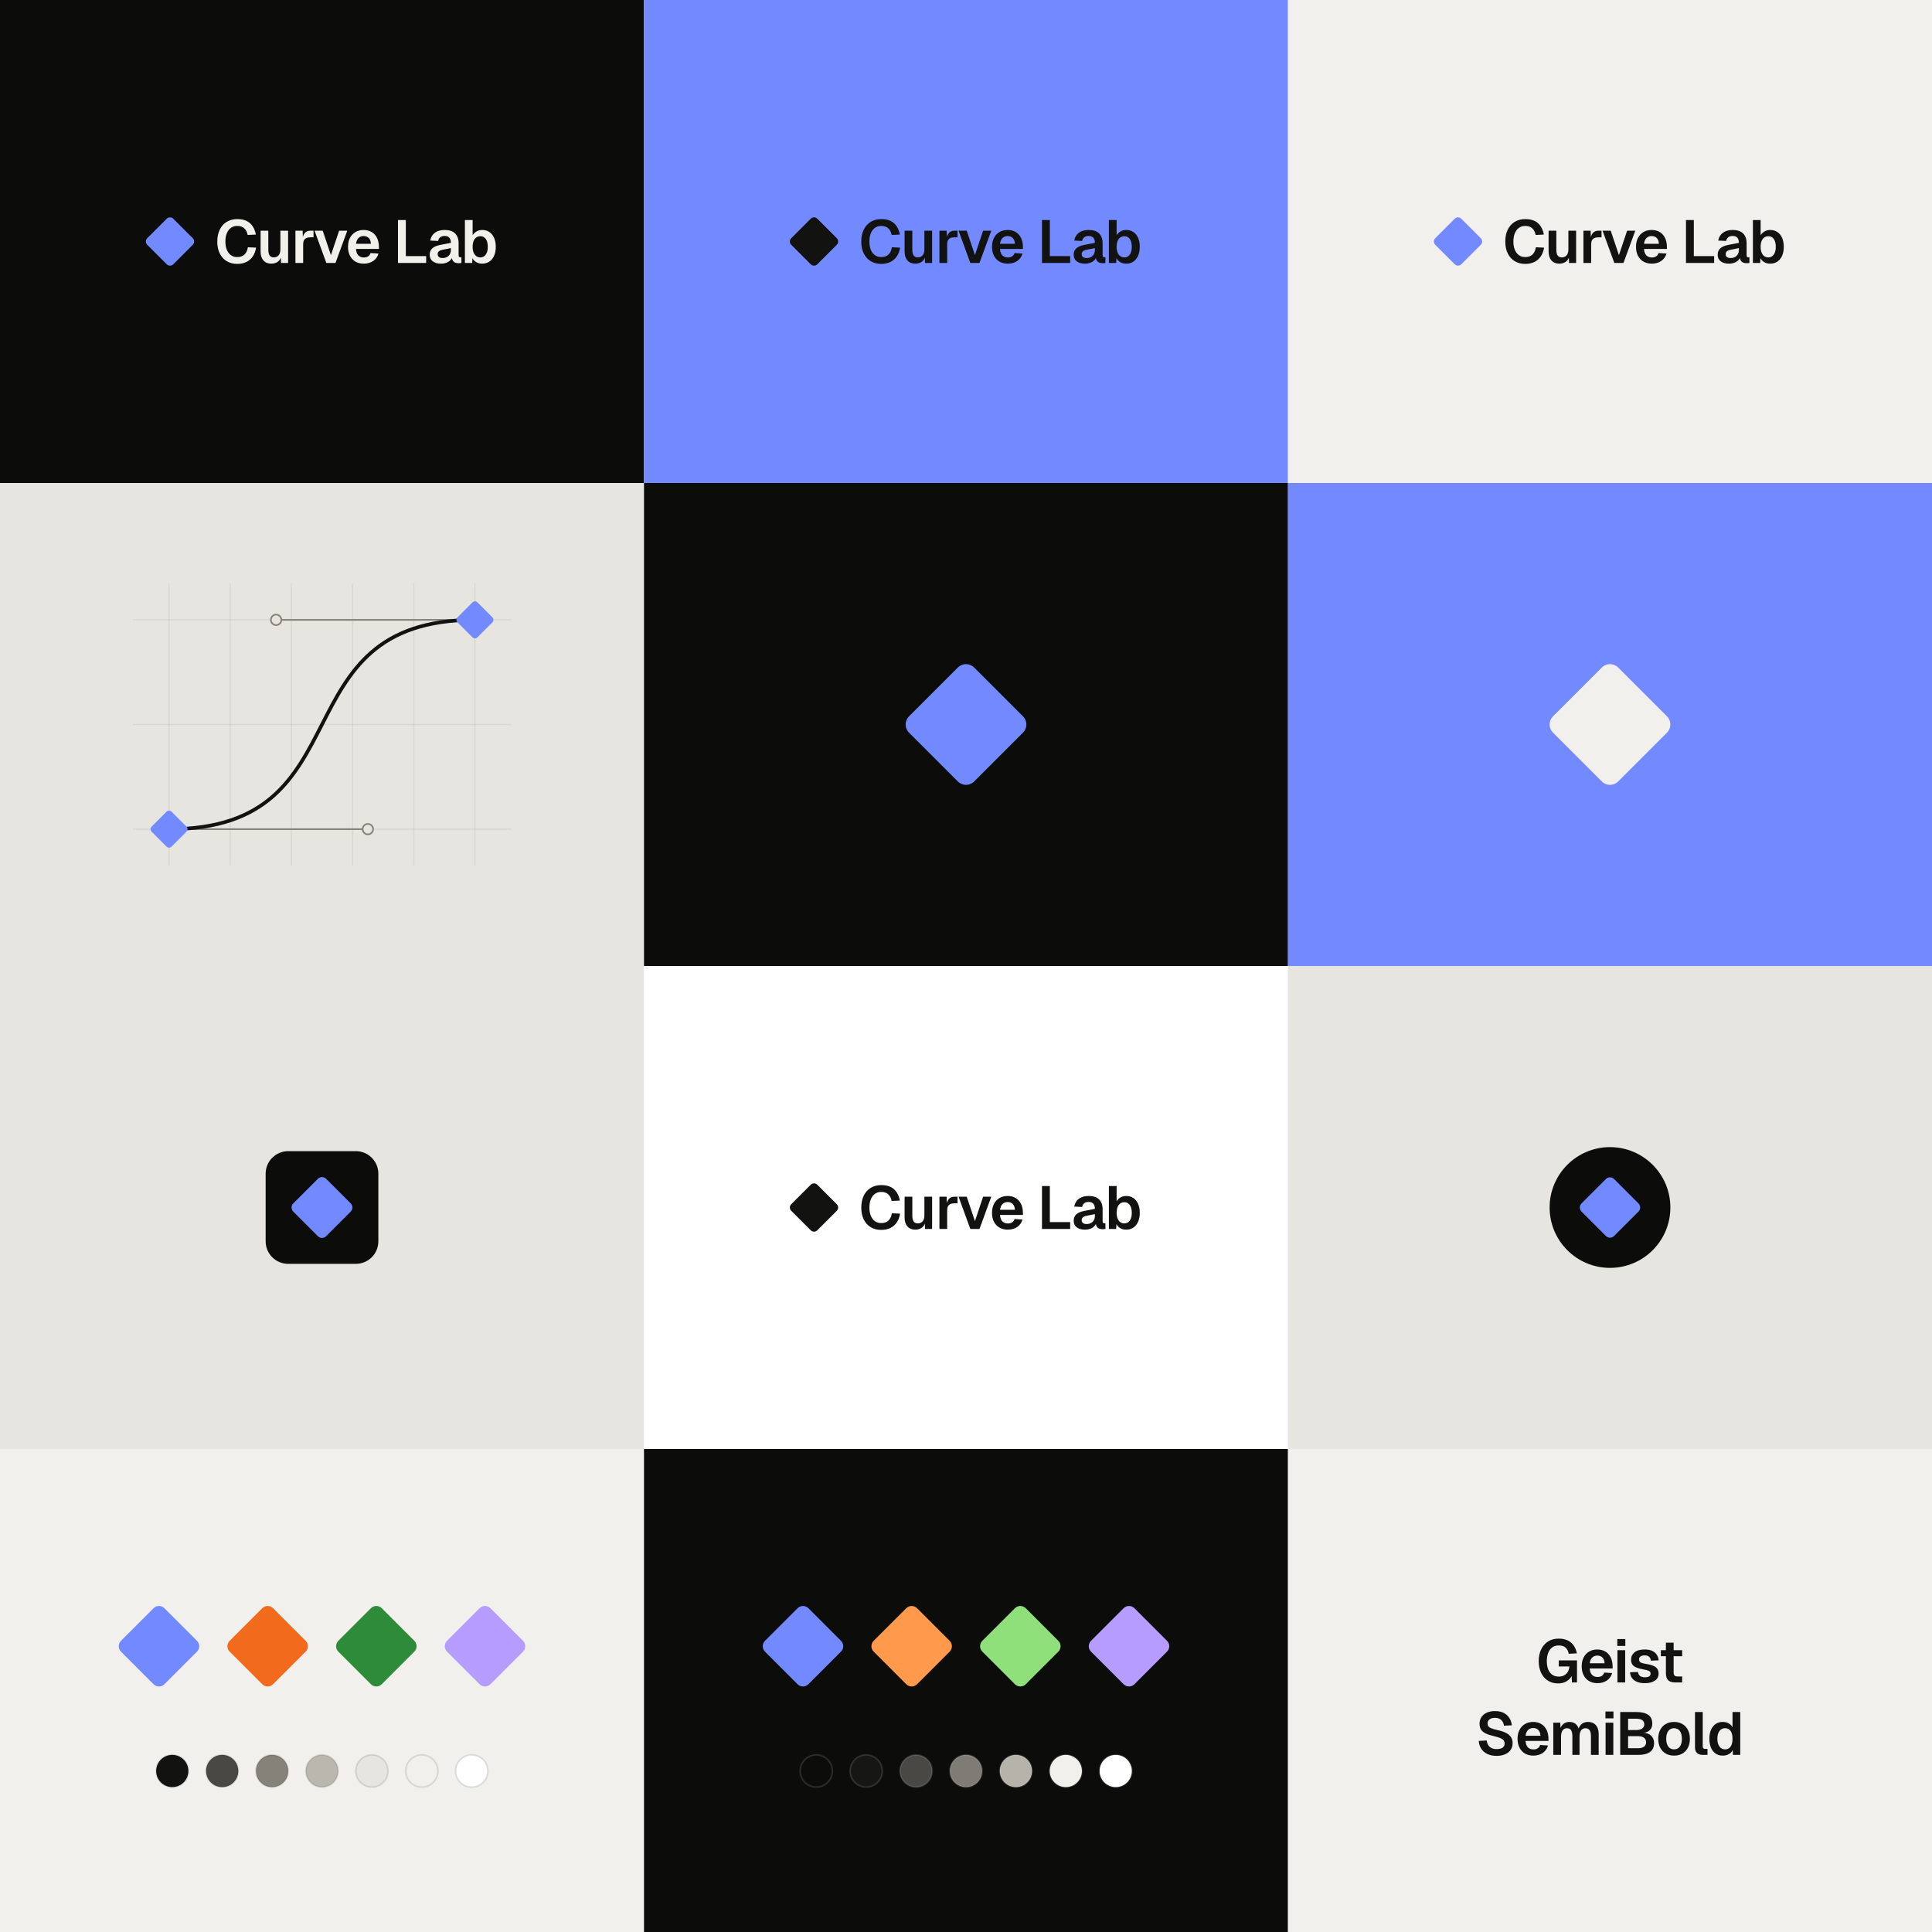
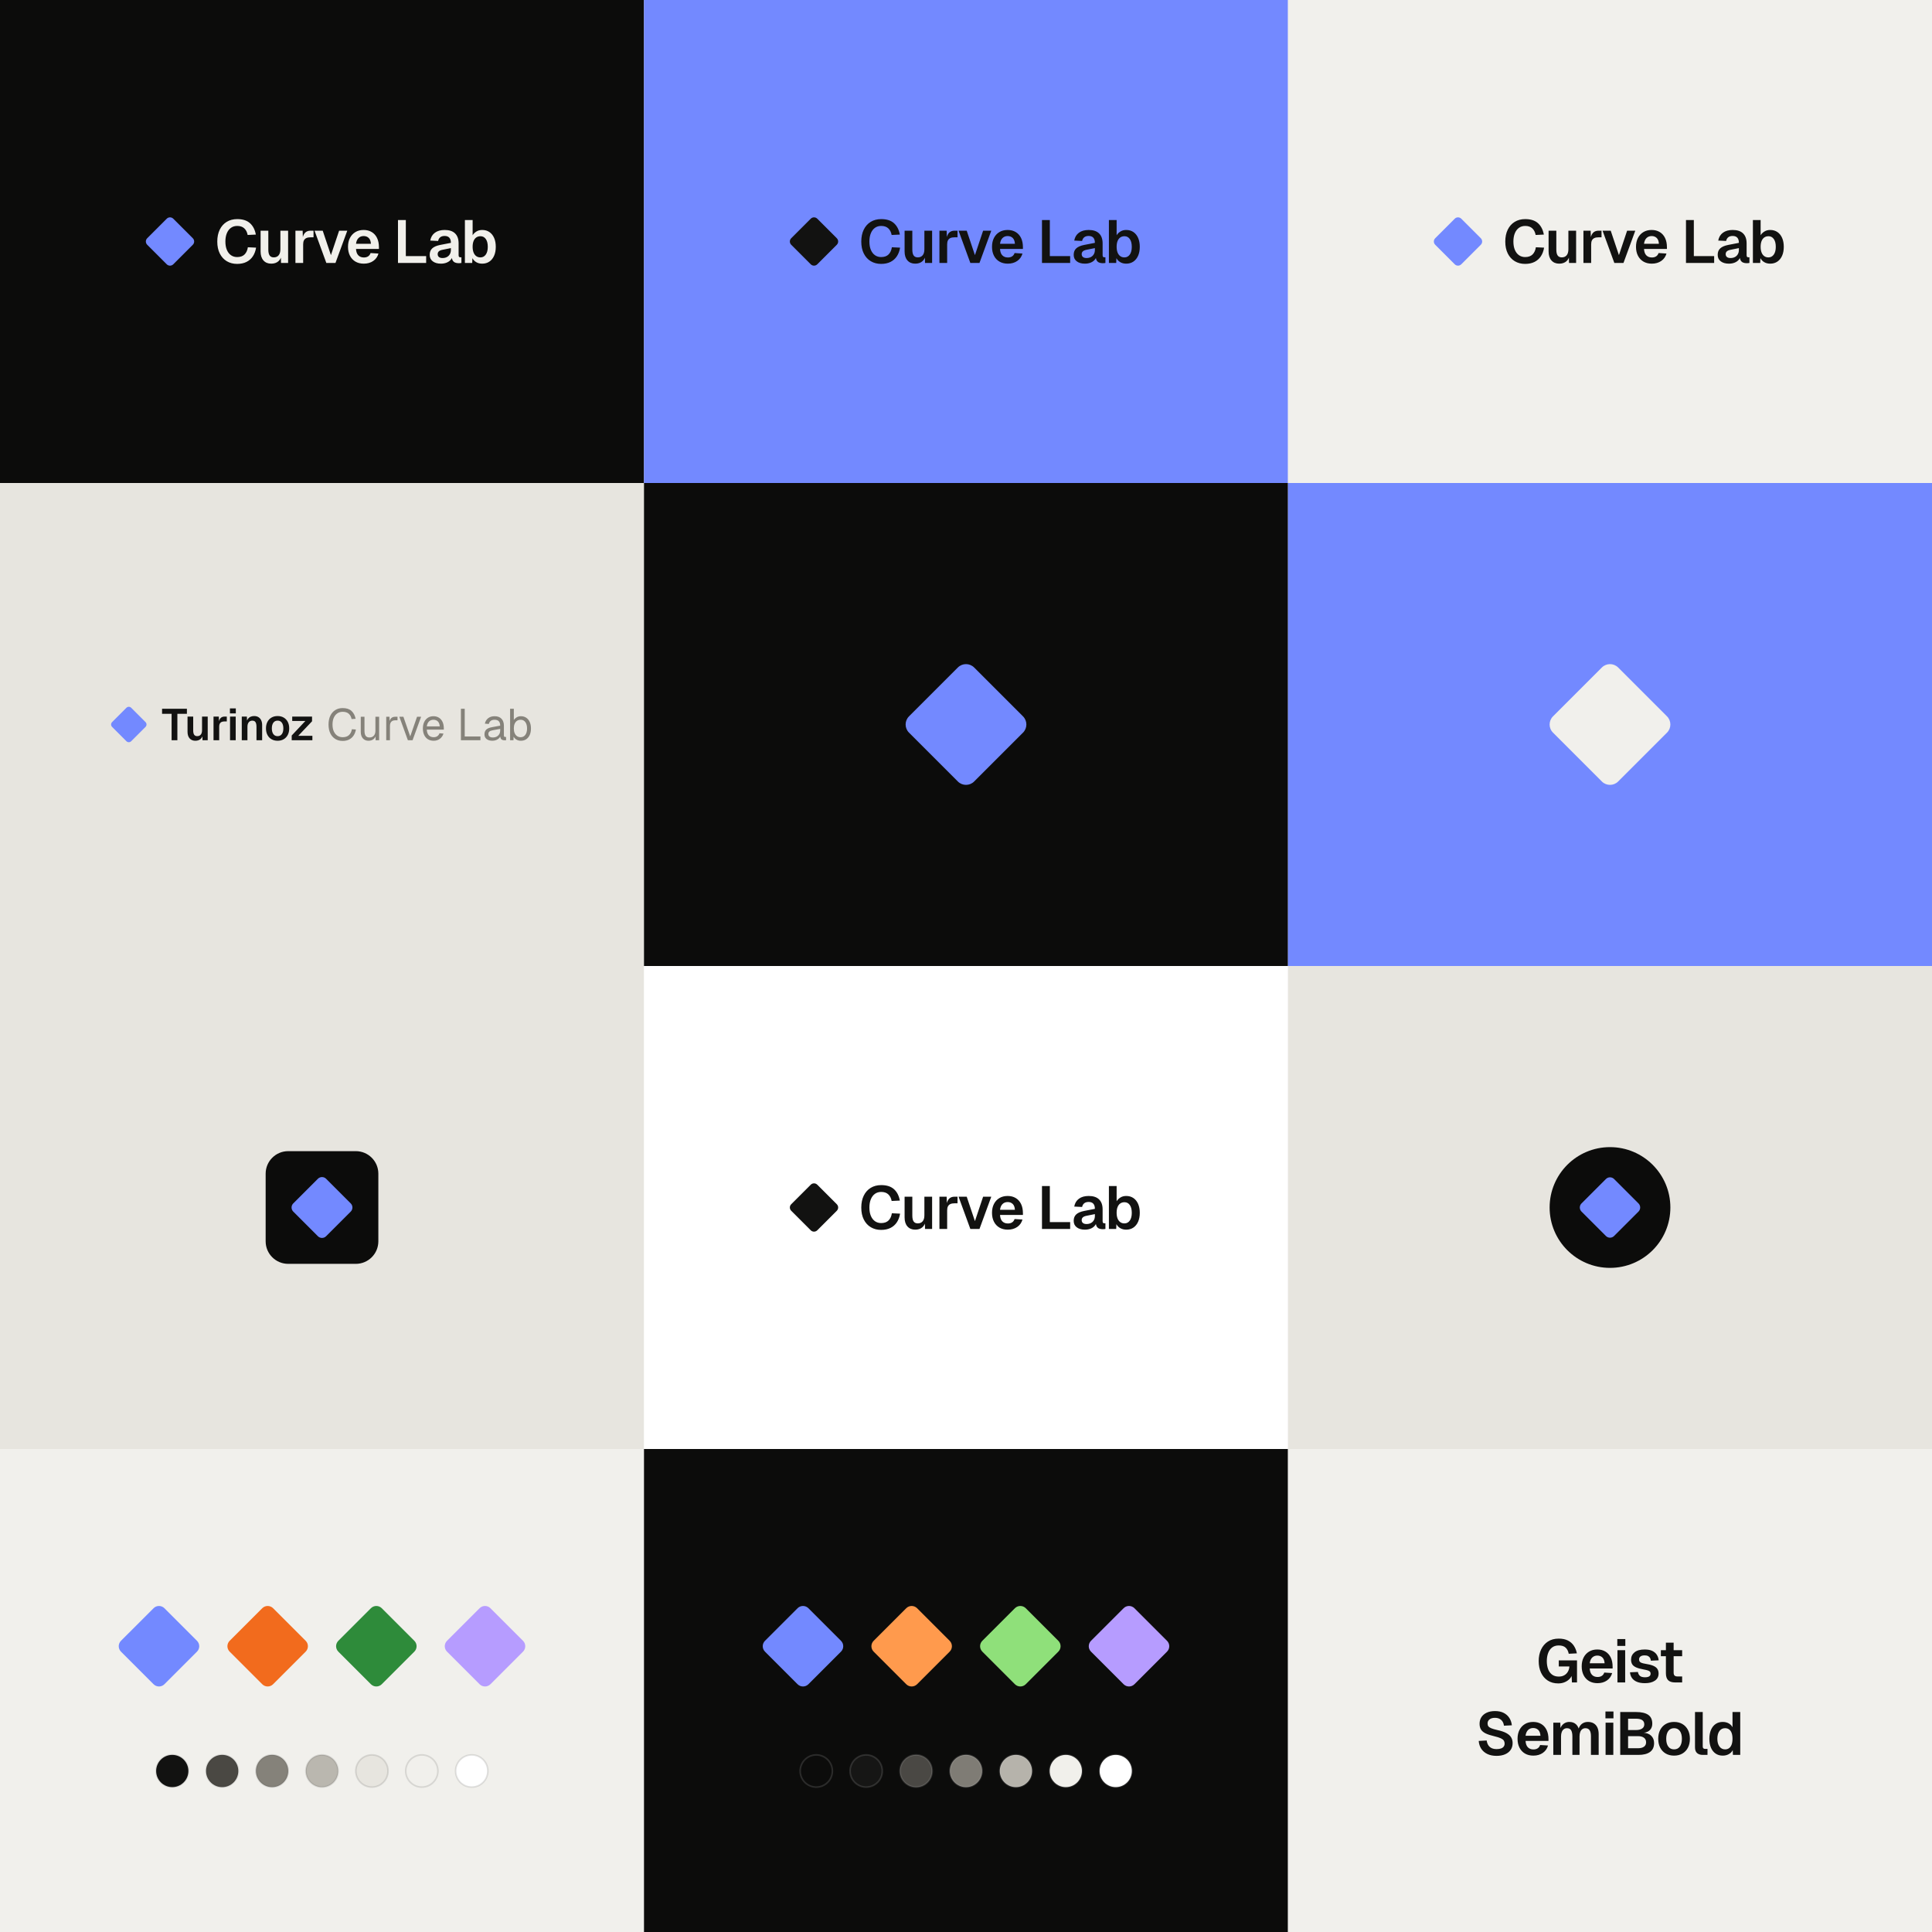
<svg xmlns="http://www.w3.org/2000/svg" viewBox="0 0 4800 4800" width="4800" height="4800">
  <g transform="translate(0 0)">
    <rect width="1600" height="1200" fill="#0C0C0B" />
    <rect x="376.60" y="554.22" width="91.56" height="91.56" rx="11.44" transform="rotate(45 422.38 600.00)" fill="#7389FF" />
    <path transform="translate(533.38 653.25) scale(0.15)" d="M371.6 16.0Q275 16.0 200.8 -28.3Q126.6 -72.6 84.8 -155.4Q43 -238.2 43 -354.0Q43 -467.8 83.8 -551.3Q124.6 -634.8 199 -680.4Q273.4 -726.0 373.201 -726.0Q509.001 -726.0 584.201 -658.6Q659.401 -591.2 681.802 -469.599L545.999 -463.199Q532.999 -533.199 489.999 -572.998Q447 -612.798 373.201 -612.798Q312.801 -612.798 268.901 -581.098Q225.002 -549.399 201.202 -491.299Q177.403 -433.199 177.403 -354.0Q177.403 -274.001 201.602 -216.401Q225.802 -158.801 269.702 -128.002Q313.601 -97.202 372.401 -97.202Q451.4 -97.202 494.799 -140.501Q538.199 -183.801 549.599 -259.601L685.801 -253.201Q672.001 -169.8 632.001 -109.6Q592.001 -49.4 526.701 -16.7Q461.401 16.0 371.6 16.0Z M936 12.0Q854.599 12.0 807.499 -41.5Q760.399 -95.0 760.399 -190.2V-534H888.402V-221.601Q888.402 -154.601 910.502 -123.302Q932.601 -92.002 978.801 -92.002Q1030.6 -92.002 1059.4 -126.501Q1088.199 -161.001 1088.199 -226.801V-534H1216.202V0.0H1098.6L1095.799 -146.601L1112.4 -141.601Q1099.6 -66.2 1054.6 -27.1Q1009.6 12.0 936 12.0Z M1337.399 0.0V-534H1457.002L1461.802 -385.599L1451.402 -388.199Q1463.402 -465 1496.702 -499.5Q1530.002 -534 1587.602 -534H1637.202V-424.398H1587.402Q1546.202 -424.398 1519.302 -412.299Q1492.402 -400.199 1478.902 -374.699Q1465.402 -349.199 1465.402 -307.599V0.0Z M1849.2 0.0 1654.2 -534H1789.403L1925.401 -129.203L2061 -534H2196.203L2000.803 0.0Z M2469.601 12.0Q2389.801 12.0 2331.1 -22.4Q2272.4 -56.8 2240.3 -119.7Q2208.2 -182.6 2208.2 -267Q2208.2 -351.4 2240.3 -413.8Q2272.4 -476.2 2330.5 -511.1Q2388.601 -546 2467.201 -546Q2543.401 -546 2600.602 -511.9Q2657.802 -477.8 2689.102 -413.8Q2720.402 -349.8 2720.402 -260V-231.4H2341.002Q2344.802 -160.8 2379.302 -125.601Q2413.802 -90.401 2471.201 -90.401Q2514 -90.401 2542.3 -109.501Q2570.6 -128.601 2582 -163.8L2712.802 -155.6Q2691.402 -78.2 2626.702 -33.1Q2562.001 12.0 2469.601 12.0ZM2341.002 -317.4H2587.6Q2583.6 -382.4 2550.9 -413.799Q2518.2 -445.199 2467.201 -445.199Q2415.802 -445.199 2382.302 -412.299Q2348.802 -379.4 2341.002 -317.4Z M3035.999 0.0V-710.0H3166.002V-40.4L3095.4 -113.202H3502.601V0.0Z M3746.6 12.0Q3663.4 12.0 3612.3 -26.4Q3561.2 -64.8 3561.2 -133.6Q3561.2 -203.2 3604.2 -242Q3647.2 -280.8 3734.6 -298L3912.199 -332.6Q3912.199 -389.6 3886.1 -418.199Q3860 -446.799 3809.401 -446.799Q3762.801 -446.799 3736.202 -425.499Q3709.602 -404.199 3700.402 -363.8L3570.2 -370.4Q3585.6 -454.6 3647.7 -500.3Q3709.8 -546 3809.401 -546Q3923.402 -546 3981.802 -488.7Q4040.202 -431.4 4040.202 -324.4V-129.801Q4040.202 -108.601 4047.502 -100.901Q4054.802 -93.201 4069.802 -93.201H4086.802V0.0Q4080.802 1.8 4067.402 3.1Q4054.001 4.4 4040.401 4.4Q4007.201 4.4 3981.301 -6.5Q3955.401 -17.4 3941.001 -43.5Q3926.6 -69.6 3926.6 -115.6L3938.2 -108.0Q3929.6 -72.8 3903.4 -45.5Q3877.2 -18.2 3837 -3.1Q3796.8 12.0 3746.6 12.0ZM3773.001 -81.201Q3815.601 -81.201 3846.7 -97.901Q3877.8 -114.601 3895 -144.9Q3912.199 -175.2 3912.199 -215.6V-245.599L3773.802 -217.6Q3731.402 -209.2 3712.502 -191.5Q3693.602 -173.8 3693.602 -145.6Q3693.602 -115.001 3714.302 -98.101Q3735.002 -81.201 3773.001 -81.201Z M4431.002 12.0Q4375.202 12.0 4333.402 -12.1Q4291.602 -36.2 4268.602 -79.2L4265.602 0.0H4144.399V-710.0H4272.402V-458.4Q4293.602 -494.6 4334.802 -520.3Q4376.002 -546 4431.002 -546Q4499.802 -546 4550.202 -511.6Q4600.602 -477.2 4628.202 -414.6Q4655.802 -352 4655.802 -267Q4655.802 -182 4628.202 -119.4Q4600.602 -56.8 4550.202 -22.4Q4499.802 12.0 4431.002 12.0ZM4401.601 -91.601Q4457 -91.601 4490.2 -138.201Q4523.399 -184.801 4523.399 -267Q4523.399 -349.8 4490.6 -396.099Q4457.8 -442.399 4402.801 -442.399Q4361.801 -442.399 4332.401 -421.699Q4303.002 -400.999 4287.702 -361.799Q4272.402 -322.6 4272.402 -267Q4272.402 -213 4287.702 -173.501Q4303.002 -134.001 4332.101 -112.801Q4361.201 -91.601 4401.601 -91.601Z" fill="#F1F0EB" />
  </g>
  <g transform="translate(1600 0)">
    <rect width="1600" height="1200" fill="#7389FF" />
    <rect x="376.60" y="554.22" width="91.56" height="91.56" rx="11.44" transform="rotate(45 422.38 600.00)" fill="#121211" />
    <path transform="translate(533.38 653.25) scale(0.15)" d="M371.6 16.0Q275 16.0 200.8 -28.3Q126.6 -72.6 84.8 -155.4Q43 -238.2 43 -354.0Q43 -467.8 83.8 -551.3Q124.6 -634.8 199 -680.4Q273.4 -726.0 373.201 -726.0Q509.001 -726.0 584.201 -658.6Q659.401 -591.2 681.802 -469.599L545.999 -463.199Q532.999 -533.199 489.999 -572.998Q447 -612.798 373.201 -612.798Q312.801 -612.798 268.901 -581.098Q225.002 -549.399 201.202 -491.299Q177.403 -433.199 177.403 -354.0Q177.403 -274.001 201.602 -216.401Q225.802 -158.801 269.702 -128.002Q313.601 -97.202 372.401 -97.202Q451.4 -97.202 494.799 -140.501Q538.199 -183.801 549.599 -259.601L685.801 -253.201Q672.001 -169.8 632.001 -109.6Q592.001 -49.4 526.701 -16.7Q461.401 16.0 371.6 16.0Z M936 12.0Q854.599 12.0 807.499 -41.5Q760.399 -95.0 760.399 -190.2V-534H888.402V-221.601Q888.402 -154.601 910.502 -123.302Q932.601 -92.002 978.801 -92.002Q1030.6 -92.002 1059.4 -126.501Q1088.199 -161.001 1088.199 -226.801V-534H1216.202V0.0H1098.6L1095.799 -146.601L1112.4 -141.601Q1099.6 -66.2 1054.6 -27.1Q1009.6 12.0 936 12.0Z M1337.399 0.0V-534H1457.002L1461.802 -385.599L1451.402 -388.199Q1463.402 -465 1496.702 -499.5Q1530.002 -534 1587.602 -534H1637.202V-424.398H1587.402Q1546.202 -424.398 1519.302 -412.299Q1492.402 -400.199 1478.902 -374.699Q1465.402 -349.199 1465.402 -307.599V0.0Z M1849.2 0.0 1654.2 -534H1789.403L1925.401 -129.203L2061 -534H2196.203L2000.803 0.0Z M2469.601 12.0Q2389.801 12.0 2331.1 -22.4Q2272.4 -56.8 2240.3 -119.7Q2208.2 -182.6 2208.2 -267Q2208.2 -351.4 2240.3 -413.8Q2272.4 -476.2 2330.5 -511.1Q2388.601 -546 2467.201 -546Q2543.401 -546 2600.602 -511.9Q2657.802 -477.8 2689.102 -413.8Q2720.402 -349.8 2720.402 -260V-231.4H2341.002Q2344.802 -160.8 2379.302 -125.601Q2413.802 -90.401 2471.201 -90.401Q2514 -90.401 2542.3 -109.501Q2570.6 -128.601 2582 -163.8L2712.802 -155.6Q2691.402 -78.2 2626.702 -33.1Q2562.001 12.0 2469.601 12.0ZM2341.002 -317.4H2587.6Q2583.6 -382.4 2550.9 -413.799Q2518.2 -445.199 2467.201 -445.199Q2415.802 -445.199 2382.302 -412.299Q2348.802 -379.4 2341.002 -317.4Z M3035.999 0.0V-710.0H3166.002V-40.4L3095.4 -113.202H3502.601V0.0Z M3746.6 12.0Q3663.4 12.0 3612.3 -26.4Q3561.2 -64.8 3561.2 -133.6Q3561.2 -203.2 3604.2 -242Q3647.2 -280.8 3734.6 -298L3912.199 -332.6Q3912.199 -389.6 3886.1 -418.199Q3860 -446.799 3809.401 -446.799Q3762.801 -446.799 3736.202 -425.499Q3709.602 -404.199 3700.402 -363.8L3570.2 -370.4Q3585.6 -454.6 3647.7 -500.3Q3709.8 -546 3809.401 -546Q3923.402 -546 3981.802 -488.7Q4040.202 -431.4 4040.202 -324.4V-129.801Q4040.202 -108.601 4047.502 -100.901Q4054.802 -93.201 4069.802 -93.201H4086.802V0.0Q4080.802 1.8 4067.402 3.1Q4054.001 4.4 4040.401 4.4Q4007.201 4.4 3981.301 -6.5Q3955.401 -17.4 3941.001 -43.5Q3926.6 -69.6 3926.6 -115.6L3938.2 -108.0Q3929.6 -72.8 3903.4 -45.5Q3877.2 -18.2 3837 -3.1Q3796.8 12.0 3746.6 12.0ZM3773.001 -81.201Q3815.601 -81.201 3846.7 -97.901Q3877.8 -114.601 3895 -144.9Q3912.199 -175.2 3912.199 -215.6V-245.599L3773.802 -217.6Q3731.402 -209.2 3712.502 -191.5Q3693.602 -173.8 3693.602 -145.6Q3693.602 -115.001 3714.302 -98.101Q3735.002 -81.201 3773.001 -81.201Z M4431.002 12.0Q4375.202 12.0 4333.402 -12.1Q4291.602 -36.2 4268.602 -79.2L4265.602 0.0H4144.399V-710.0H4272.402V-458.4Q4293.602 -494.6 4334.802 -520.3Q4376.002 -546 4431.002 -546Q4499.802 -546 4550.202 -511.6Q4600.602 -477.2 4628.202 -414.6Q4655.802 -352 4655.802 -267Q4655.802 -182 4628.202 -119.4Q4600.602 -56.8 4550.202 -22.4Q4499.802 12.0 4431.002 12.0ZM4401.601 -91.601Q4457 -91.601 4490.2 -138.201Q4523.399 -184.801 4523.399 -267Q4523.399 -349.8 4490.6 -396.099Q4457.8 -442.399 4402.801 -442.399Q4361.801 -442.399 4332.401 -421.699Q4303.002 -400.999 4287.702 -361.799Q4272.402 -322.6 4272.402 -267Q4272.402 -213 4287.702 -173.501Q4303.002 -134.001 4332.101 -112.801Q4361.201 -91.601 4401.601 -91.601Z" fill="#121211" />
  </g>
  <g transform="translate(3200 0)">
    <rect width="1600" height="1200" fill="#F1F0EC" />
    <rect x="376.60" y="554.22" width="91.56" height="91.56" rx="11.44" transform="rotate(45 422.38 600.00)" fill="#7389FF" />
    <path transform="translate(533.38 653.25) scale(0.15)" d="M371.6 16.0Q275 16.0 200.8 -28.3Q126.6 -72.6 84.8 -155.4Q43 -238.2 43 -354.0Q43 -467.8 83.8 -551.3Q124.6 -634.8 199 -680.4Q273.4 -726.0 373.201 -726.0Q509.001 -726.0 584.201 -658.6Q659.401 -591.2 681.802 -469.599L545.999 -463.199Q532.999 -533.199 489.999 -572.998Q447 -612.798 373.201 -612.798Q312.801 -612.798 268.901 -581.098Q225.002 -549.399 201.202 -491.299Q177.403 -433.199 177.403 -354.0Q177.403 -274.001 201.602 -216.401Q225.802 -158.801 269.702 -128.002Q313.601 -97.202 372.401 -97.202Q451.4 -97.202 494.799 -140.501Q538.199 -183.801 549.599 -259.601L685.801 -253.201Q672.001 -169.8 632.001 -109.6Q592.001 -49.4 526.701 -16.7Q461.401 16.0 371.6 16.0Z M936 12.0Q854.599 12.0 807.499 -41.5Q760.399 -95.0 760.399 -190.2V-534H888.402V-221.601Q888.402 -154.601 910.502 -123.302Q932.601 -92.002 978.801 -92.002Q1030.6 -92.002 1059.4 -126.501Q1088.199 -161.001 1088.199 -226.801V-534H1216.202V0.0H1098.6L1095.799 -146.601L1112.4 -141.601Q1099.6 -66.2 1054.6 -27.1Q1009.6 12.0 936 12.0Z M1337.399 0.0V-534H1457.002L1461.802 -385.599L1451.402 -388.199Q1463.402 -465 1496.702 -499.5Q1530.002 -534 1587.602 -534H1637.202V-424.398H1587.402Q1546.202 -424.398 1519.302 -412.299Q1492.402 -400.199 1478.902 -374.699Q1465.402 -349.199 1465.402 -307.599V0.0Z M1849.2 0.0 1654.2 -534H1789.403L1925.401 -129.203L2061 -534H2196.203L2000.803 0.0Z M2469.601 12.0Q2389.801 12.0 2331.1 -22.4Q2272.4 -56.8 2240.3 -119.7Q2208.2 -182.6 2208.2 -267Q2208.2 -351.4 2240.3 -413.8Q2272.4 -476.2 2330.5 -511.1Q2388.601 -546 2467.201 -546Q2543.401 -546 2600.602 -511.9Q2657.802 -477.8 2689.102 -413.8Q2720.402 -349.8 2720.402 -260V-231.4H2341.002Q2344.802 -160.8 2379.302 -125.601Q2413.802 -90.401 2471.201 -90.401Q2514 -90.401 2542.3 -109.501Q2570.6 -128.601 2582 -163.8L2712.802 -155.6Q2691.402 -78.2 2626.702 -33.1Q2562.001 12.0 2469.601 12.0ZM2341.002 -317.4H2587.6Q2583.6 -382.4 2550.9 -413.799Q2518.2 -445.199 2467.201 -445.199Q2415.802 -445.199 2382.302 -412.299Q2348.802 -379.4 2341.002 -317.4Z M3035.999 0.0V-710.0H3166.002V-40.4L3095.4 -113.202H3502.601V0.0Z M3746.6 12.0Q3663.4 12.0 3612.3 -26.4Q3561.2 -64.8 3561.2 -133.6Q3561.2 -203.2 3604.2 -242Q3647.2 -280.8 3734.6 -298L3912.199 -332.6Q3912.199 -389.6 3886.1 -418.199Q3860 -446.799 3809.401 -446.799Q3762.801 -446.799 3736.202 -425.499Q3709.602 -404.199 3700.402 -363.8L3570.2 -370.4Q3585.6 -454.6 3647.7 -500.3Q3709.8 -546 3809.401 -546Q3923.402 -546 3981.802 -488.7Q4040.202 -431.4 4040.202 -324.4V-129.801Q4040.202 -108.601 4047.502 -100.901Q4054.802 -93.201 4069.802 -93.201H4086.802V0.0Q4080.802 1.8 4067.402 3.1Q4054.001 4.4 4040.401 4.4Q4007.201 4.4 3981.301 -6.5Q3955.401 -17.4 3941.001 -43.5Q3926.6 -69.6 3926.6 -115.6L3938.2 -108.0Q3929.6 -72.8 3903.4 -45.5Q3877.2 -18.2 3837 -3.1Q3796.8 12.0 3746.6 12.0ZM3773.001 -81.201Q3815.601 -81.201 3846.7 -97.901Q3877.8 -114.601 3895 -144.9Q3912.199 -175.2 3912.199 -215.6V-245.599L3773.802 -217.6Q3731.402 -209.2 3712.502 -191.5Q3693.602 -173.8 3693.602 -145.6Q3693.602 -115.001 3714.302 -98.101Q3735.002 -81.201 3773.001 -81.201Z M4431.002 12.0Q4375.202 12.0 4333.402 -12.1Q4291.602 -36.2 4268.602 -79.2L4265.602 0.0H4144.399V-710.0H4272.402V-458.4Q4293.602 -494.6 4334.802 -520.3Q4376.002 -546 4431.002 -546Q4499.802 -546 4550.202 -511.6Q4600.602 -477.2 4628.202 -414.6Q4655.802 -352 4655.802 -267Q4655.802 -182 4628.202 -119.4Q4600.602 -56.8 4550.202 -22.4Q4499.802 12.0 4431.002 12.0ZM4401.601 -91.601Q4457 -91.601 4490.2 -138.201Q4523.399 -184.801 4523.399 -267Q4523.399 -349.8 4490.6 -396.099Q4457.8 -442.399 4402.801 -442.399Q4361.801 -442.399 4332.401 -421.699Q4303.002 -400.999 4287.702 -361.799Q4272.402 -322.6 4272.402 -267Q4272.402 -213 4287.702 -173.501Q4303.002 -134.001 4332.101 -112.801Q4361.201 -91.601 4401.601 -91.601Z" fill="#121211" />
  </g>
  <g transform="translate(0 1200)">
    <rect width="1600" height="1200" fill="#E7E5DF" />
-     <line x1="420" y1="250" x2="420" y2="950" stroke="#121211" stroke-opacity=".07" stroke-width="3" />
-     <line x1="572" y1="250" x2="572" y2="950" stroke="#121211" stroke-opacity=".07" stroke-width="3" />
-     <line x1="724" y1="250" x2="724" y2="950" stroke="#121211" stroke-opacity=".07" stroke-width="3" />
-     <line x1="876" y1="250" x2="876" y2="950" stroke="#121211" stroke-opacity=".07" stroke-width="3" />
-     <line x1="1028" y1="250" x2="1028" y2="950" stroke="#121211" stroke-opacity=".07" stroke-width="3" />
-     <line x1="1180" y1="250" x2="1180" y2="950" stroke="#121211" stroke-opacity=".07" stroke-width="3" />
-     <line x1="330" y1="340" x2="1270" y2="340" stroke="#121211" stroke-opacity=".07" stroke-width="3" />
-     <line x1="330" y1="600" x2="1270" y2="600" stroke="#121211" stroke-opacity=".07" stroke-width="3" />
-     <line x1="330" y1="860" x2="1270" y2="860" stroke="#121211" stroke-opacity=".07" stroke-width="3" />
-     <line x1="420" y1="860" x2="914.0" y2="860" stroke="#85827A" stroke-width="4" />
-     <line x1="1180" y1="340" x2="686.0" y2="340" stroke="#85827A" stroke-width="4" />
-     <circle cx="914.0" cy="860" r="13" fill="#E7E5DF" stroke="#85827A" stroke-width="4" />
-     <circle cx="686.0" cy="340" r="13" fill="#E7E5DF" stroke="#85827A" stroke-width="4" />
-     <path d="M420 860C914.0 860 686.0 340 1180 340" fill="none" stroke="#121211" stroke-width="9" stroke-linecap="round" />
-     <rect x="384.90" y="824.90" width="70.19" height="70.19" rx="8.77" transform="rotate(45 420.00 860.00)" fill="#7389FF" />
-     <rect x="1144.90" y="304.90" width="70.19" height="70.19" rx="8.77" transform="rotate(45 1180.00 340.00)" fill="#7389FF" />
+     <rect x="286.44" y="566.43" width="67.14" height="67.14" rx="8.39" transform="rotate(45 320.01 600.00)" fill="#7389FF" />
+     <path transform="translate(401.42 639.05) scale(0.11)" d="M226.6 0.0V-596.798H11.2V-710.0H572.402V-596.798H357.002V0.0Z M762 12.0Q680.599 12.0 633.499 -41.5Q586.399 -95.0 586.399 -190.2V-534H714.402V-221.601Q714.402 -154.601 736.502 -123.302Q758.601 -92.002 804.801 -92.002Q856.6 -92.002 885.4 -126.501Q914.199 -161.001 914.199 -226.801V-534H1042.202V0.0H924.6L921.799 -146.601L938.4 -141.601Q925.6 -66.2 880.6 -27.1Q835.6 12.0 762 12.0Z M1173.399 0.0V-534H1293.002L1297.802 -385.599L1287.402 -388.199Q1299.402 -465 1332.702 -499.5Q1366.002 -534 1423.602 -534H1473.202V-424.398H1423.402Q1382.202 -424.398 1355.302 -412.299Q1328.402 -400.199 1314.902 -374.699Q1301.402 -349.199 1301.402 -307.599V0.0Z M1546.399 0.0V-534H1674.402V0.0ZM1543.999 -605.4V-718.6H1676.802V-605.4Z M1811.399 0.0V-534H1927.202L1932.202 -384.199L1916.602 -390.399Q1925.001 -446.2 1949.801 -480.3Q1974.601 -514.4 2010.901 -530.2Q2047.202 -546 2090.202 -546Q2149.202 -546 2189.502 -520.2Q2229.802 -494.4 2250.702 -448.9Q2271.602 -403.4 2271.602 -343.4V0.0H2143.599V-302.199Q2143.599 -347.199 2134.899 -378.299Q2126.199 -409.399 2105.8 -425.698Q2085.4 -441.998 2051 -441.998Q1999.601 -441.998 1969.502 -406.099Q1939.402 -370.199 1939.402 -302.199V0.0Z M2620.801 12.0Q2541.801 12.0 2482.6 -22.4Q2423.4 -56.8 2390.8 -119.7Q2358.2 -182.6 2358.2 -267Q2358.2 -352 2390.8 -414.4Q2423.4 -476.8 2482.6 -511.4Q2541.801 -546 2620.801 -546Q2699.801 -546 2758.702 -511.4Q2817.602 -476.8 2850.202 -414.4Q2882.802 -352 2882.802 -267Q2882.802 -182.6 2850.202 -119.7Q2817.602 -56.8 2758.702 -22.4Q2699.801 12.0 2620.801 12.0ZM2620.801 -91.601Q2682.6 -91.601 2716.5 -137.901Q2750.399 -184.201 2750.399 -267Q2750.399 -349.4 2716.5 -395.899Q2682.6 -442.399 2620.801 -442.399Q2559.002 -442.399 2524.802 -395.899Q2490.602 -349.4 2490.602 -267Q2490.602 -184.201 2524.802 -137.901Q2559.002 -91.601 2620.801 -91.601Z M2939.2 0.0V-106.401L3247.798 -434.799H2950.8V-534H3398.602V-427.599L3086.803 -99.202H3406.202V0.0Z" fill="#121211" />
+     <path transform="translate(811.28 639.05) scale(0.11)" d="M364.0 16.0Q269.0 16.0 197.0 -28.5Q125.0 -73.0 85.0 -156.0Q45.0 -239.0 45.0 -354.0Q45.0 -469.0 85.0 -552.5Q125.0 -636.0 197.0 -681.0Q269.0 -726.0 364.0 -726.0Q493.0 -726.0 564.0 -661.0Q635.0 -596.0 657.0 -484.0L566.0 -478.0Q551.0 -554.0 502.0 -598.0Q453.0 -642.0 364.0 -642.0Q296.0 -642.0 244.5 -607.5Q193.0 -573.0 164.0 -508.5Q135.0 -444.0 135.0 -354.0Q135.0 -264.0 164.0 -200.0Q193.0 -136.0 244.5 -102.0Q296.0 -68.0 364.0 -68.0Q457.0 -68.0 508.0 -116.5Q559.0 -165.0 572.0 -248.0L663.0 -242.0Q650.0 -165.0 612.0 -107.0Q574.0 -49.0 511.5 -16.5Q449.0 16.0 364.0 16.0Z M947.0 12.0Q868.0 12.0 820.5 -41.5Q773.0 -95.0 773.0 -189.0V-530.0H857.0V-212.0Q857.0 -135.0 884.5 -98.5Q912.0 -62.0 969.0 -62.0Q1032.0 -62.0 1068.0 -102.5Q1104.0 -143.0 1104.0 -214.0V-530.0H1188.0V0.0H1108.0V-131.0L1121.0 -124.0Q1105.0 -59.0 1060.0 -23.5Q1015.0 12.0 947.0 12.0Z M1348.0 0.0V-530.0H1422.0L1426.0 -396.0L1418.0 -399.0Q1428.0 -467.0 1461.5 -498.5Q1495.0 -530.0 1551.0 -530.0H1603.0V-450.0H1552.0Q1512.0 -450.0 1485.5 -435.5Q1459.0 -421.0 1445.5 -392.5Q1432.0 -364.0 1432.0 -320.0V0.0Z M1837.0 0.0 1644.0 -530.0H1736.0L1890.0 -86.0L2044.0 -530.0H2136.0L1943.0 0.0Z M2419.0 12.0Q2344.0 12.0 2289.5 -22.0Q2235.0 -56.0 2205.5 -118.5Q2176.0 -181.0 2176.0 -265.0Q2176.0 -349.0 2205.5 -411.0Q2235.0 -473.0 2288.5 -507.5Q2342.0 -542.0 2415.0 -542.0Q2484.0 -542.0 2537.0 -509.5Q2590.0 -477.0 2619.5 -415.0Q2649.0 -353.0 2649.0 -264.0V-239.0H2264.0Q2269.0 -154.0 2309.5 -111.0Q2350.0 -68.0 2419.0 -68.0Q2471.0 -68.0 2504.5 -92.5Q2538.0 -117.0 2551.0 -157.0L2641.0 -150.0Q2620.0 -79.0 2561.5 -33.5Q2503.0 12.0 2419.0 12.0ZM2264.0 -313.0H2557.0Q2551.0 -390.0 2512.5 -426.0Q2474.0 -462.0 2415.0 -462.0Q2354.0 -462.0 2314.5 -424.5Q2275.0 -387.0 2264.0 -313.0Z M3035.0 0.0V-710.0H3121.0V-40.0L3078.0 -84.0H3476.0V0.0Z M3746.0 12.0Q3664.0 12.0 3615.5 -26.0Q3567.0 -64.0 3567.0 -132.0Q3567.0 -200.0 3607.0 -239.0Q3647.0 -278.0 3734.0 -294.0L3922.0 -329.0Q3922.0 -396.0 3890.5 -429.0Q3859.0 -462.0 3796.0 -462.0Q3741.0 -462.0 3709.0 -437.5Q3677.0 -413.0 3665.0 -367.0L3576.0 -374.0Q3591.0 -449.0 3648.5 -495.5Q3706.0 -542.0 3796.0 -542.0Q3898.0 -542.0 3952.0 -484.5Q4006.0 -427.0 4006.0 -326.0V-107.0Q4006.0 -89.0 4012.5 -81.5Q4019.0 -74.0 4034.0 -74.0H4055.0V0.0Q4051.0 1.0 4042.0 1.5Q4033.0 2.0 4023.0 2.0Q3987.0 2.0 3964.5 -9.5Q3942.0 -21.0 3932.0 -45.5Q3922.0 -70.0 3922.0 -110.0L3932.0 -108.0Q3925.0 -74.0 3898.0 -46.5Q3871.0 -19.0 3831.0 -3.5Q3791.0 12.0 3746.0 12.0ZM3754.0 -62.0Q3807.0 -62.0 3844.5 -82.5Q3882.0 -103.0 3902.0 -138.5Q3922.0 -174.0 3922.0 -218.0V-256.0L3750.0 -224.0Q3696.0 -214.0 3675.5 -193.5Q3655.0 -173.0 3655.0 -140.0Q3655.0 -103.0 3681.5 -82.5Q3708.0 -62.0 3754.0 -62.0Z M4389.0 12.0Q4334.0 12.0 4291.0 -12.5Q4248.0 -37.0 4225.0 -80.0L4222.0 0.0H4146.0V-710.0H4230.0V-456.0Q4250.0 -489.0 4292.0 -515.5Q4334.0 -542.0 4389.0 -542.0Q4459.0 -542.0 4510.0 -508.0Q4561.0 -474.0 4589.0 -412.0Q4617.0 -350.0 4617.0 -265.0Q4617.0 -180.0 4589.0 -118.0Q4561.0 -56.0 4510.0 -22.0Q4459.0 12.0 4389.0 12.0ZM4384.0 -68.0Q4451.0 -68.0 4490.0 -121.0Q4529.0 -174.0 4529.0 -265.0Q4529.0 -357.0 4490.0 -409.5Q4451.0 -462.0 4386.0 -462.0Q4337.0 -462.0 4302.0 -438.5Q4267.0 -415.0 4248.5 -371.0Q4230.0 -327.0 4230.0 -265.0Q4230.0 -205.0 4248.5 -160.5Q4267.0 -116.0 4301.5 -92.0Q4336.0 -68.0 4384.0 -68.0Z" fill="#85827A" />
  </g>
  <g transform="translate(1600 1200)">
    <rect width="1600" height="1200" fill="#0C0C0B" />
    <rect x="685.55" y="485.55" width="228.89" height="228.89" rx="28.61" transform="rotate(45 800.00 600.00)" fill="#7389FF" />
  </g>
  <g transform="translate(3200 1200)">
    <rect width="1600" height="1200" fill="#7389FF" />
    <rect x="685.55" y="485.55" width="228.89" height="228.89" rx="28.61" transform="rotate(45 800.00 600.00)" fill="#F1F0EC" />
  </g>
  <g transform="translate(0 2400)">
    <rect width="1600" height="1200" fill="#E7E5DF" />
    <rect x="660.00" y="460.00" width="280.00" height="280.00" rx="56.00" fill="#0C0C0B" />
    <rect x="742.32" y="542.32" width="115.36" height="115.36" rx="14.42" transform="rotate(45 800.00 600.00)" fill="#7389FF" />
  </g>
  <g transform="translate(1600 2400)">
    <rect width="1600" height="1200" fill="#FFFFFF" />
    <rect x="376.60" y="554.22" width="91.56" height="91.56" rx="11.44" transform="rotate(45 422.38 600.00)" fill="#121211" />
    <path transform="translate(533.38 653.25) scale(0.15)" d="M371.6 16.0Q275 16.0 200.8 -28.3Q126.6 -72.6 84.8 -155.4Q43 -238.2 43 -354.0Q43 -467.8 83.8 -551.3Q124.6 -634.8 199 -680.4Q273.4 -726.0 373.201 -726.0Q509.001 -726.0 584.201 -658.6Q659.401 -591.2 681.802 -469.599L545.999 -463.199Q532.999 -533.199 489.999 -572.998Q447 -612.798 373.201 -612.798Q312.801 -612.798 268.901 -581.098Q225.002 -549.399 201.202 -491.299Q177.403 -433.199 177.403 -354.0Q177.403 -274.001 201.602 -216.401Q225.802 -158.801 269.702 -128.002Q313.601 -97.202 372.401 -97.202Q451.4 -97.202 494.799 -140.501Q538.199 -183.801 549.599 -259.601L685.801 -253.201Q672.001 -169.8 632.001 -109.6Q592.001 -49.4 526.701 -16.7Q461.401 16.0 371.6 16.0Z M936 12.0Q854.599 12.0 807.499 -41.5Q760.399 -95.0 760.399 -190.2V-534H888.402V-221.601Q888.402 -154.601 910.502 -123.302Q932.601 -92.002 978.801 -92.002Q1030.6 -92.002 1059.4 -126.501Q1088.199 -161.001 1088.199 -226.801V-534H1216.202V0.0H1098.6L1095.799 -146.601L1112.4 -141.601Q1099.6 -66.2 1054.6 -27.1Q1009.6 12.0 936 12.0Z M1337.399 0.0V-534H1457.002L1461.802 -385.599L1451.402 -388.199Q1463.402 -465 1496.702 -499.5Q1530.002 -534 1587.602 -534H1637.202V-424.398H1587.402Q1546.202 -424.398 1519.302 -412.299Q1492.402 -400.199 1478.902 -374.699Q1465.402 -349.199 1465.402 -307.599V0.0Z M1849.2 0.0 1654.2 -534H1789.403L1925.401 -129.203L2061 -534H2196.203L2000.803 0.0Z M2469.601 12.0Q2389.801 12.0 2331.1 -22.4Q2272.4 -56.8 2240.3 -119.7Q2208.2 -182.6 2208.2 -267Q2208.2 -351.4 2240.3 -413.8Q2272.4 -476.2 2330.5 -511.1Q2388.601 -546 2467.201 -546Q2543.401 -546 2600.602 -511.9Q2657.802 -477.8 2689.102 -413.8Q2720.402 -349.8 2720.402 -260V-231.4H2341.002Q2344.802 -160.8 2379.302 -125.601Q2413.802 -90.401 2471.201 -90.401Q2514 -90.401 2542.3 -109.501Q2570.6 -128.601 2582 -163.8L2712.802 -155.6Q2691.402 -78.2 2626.702 -33.1Q2562.001 12.0 2469.601 12.0ZM2341.002 -317.4H2587.6Q2583.6 -382.4 2550.9 -413.799Q2518.2 -445.199 2467.201 -445.199Q2415.802 -445.199 2382.302 -412.299Q2348.802 -379.4 2341.002 -317.4Z M3035.999 0.0V-710.0H3166.002V-40.4L3095.4 -113.202H3502.601V0.0Z M3746.6 12.0Q3663.4 12.0 3612.3 -26.4Q3561.2 -64.8 3561.2 -133.6Q3561.2 -203.2 3604.2 -242Q3647.2 -280.8 3734.6 -298L3912.199 -332.6Q3912.199 -389.6 3886.1 -418.199Q3860 -446.799 3809.401 -446.799Q3762.801 -446.799 3736.202 -425.499Q3709.602 -404.199 3700.402 -363.8L3570.2 -370.4Q3585.6 -454.6 3647.7 -500.3Q3709.8 -546 3809.401 -546Q3923.402 -546 3981.802 -488.7Q4040.202 -431.4 4040.202 -324.4V-129.801Q4040.202 -108.601 4047.502 -100.901Q4054.802 -93.201 4069.802 -93.201H4086.802V0.0Q4080.802 1.8 4067.402 3.1Q4054.001 4.4 4040.401 4.4Q4007.201 4.4 3981.301 -6.5Q3955.401 -17.4 3941.001 -43.5Q3926.6 -69.6 3926.6 -115.6L3938.2 -108.0Q3929.6 -72.8 3903.4 -45.5Q3877.2 -18.2 3837 -3.1Q3796.8 12.0 3746.6 12.0ZM3773.001 -81.201Q3815.601 -81.201 3846.7 -97.901Q3877.8 -114.601 3895 -144.9Q3912.199 -175.2 3912.199 -215.6V-245.599L3773.802 -217.6Q3731.402 -209.2 3712.502 -191.5Q3693.602 -173.8 3693.602 -145.6Q3693.602 -115.001 3714.302 -98.101Q3735.002 -81.201 3773.001 -81.201Z M4431.002 12.0Q4375.202 12.0 4333.402 -12.1Q4291.602 -36.2 4268.602 -79.2L4265.602 0.0H4144.399V-710.0H4272.402V-458.4Q4293.602 -494.6 4334.802 -520.3Q4376.002 -546 4431.002 -546Q4499.802 -546 4550.202 -511.6Q4600.602 -477.2 4628.202 -414.6Q4655.802 -352 4655.802 -267Q4655.802 -182 4628.202 -119.4Q4600.602 -56.8 4550.202 -22.4Q4499.802 12.0 4431.002 12.0ZM4401.601 -91.601Q4457 -91.601 4490.2 -138.201Q4523.399 -184.801 4523.399 -267Q4523.399 -349.8 4490.6 -396.099Q4457.8 -442.399 4402.801 -442.399Q4361.801 -442.399 4332.401 -421.699Q4303.002 -400.999 4287.702 -361.799Q4272.402 -322.6 4272.402 -267Q4272.402 -213 4287.702 -173.501Q4303.002 -134.001 4332.101 -112.801Q4361.201 -91.601 4401.601 -91.601Z" fill="#121211" />
  </g>
  <g transform="translate(3200 2400)">
    <rect width="1600" height="1200" fill="#E7E5DF" />
    <circle cx="800.00" cy="600.00" r="150.00" fill="#0C0C0B" />
    <rect x="742.78" y="542.78" width="114.45" height="114.45" rx="14.31" transform="rotate(45 800.00 600.00)" fill="#7389FF" />
  </g>
  <g transform="translate(0 3600)">
    <rect width="1600" height="1200" fill="#F1F0EC" />
    <rect x="318.70" y="413.70" width="152.59" height="152.59" rx="19.07" transform="rotate(45 395.00 490.00)" fill="#7389FF" />
    <rect x="588.70" y="413.70" width="152.59" height="152.59" rx="19.07" transform="rotate(45 665.00 490.00)" fill="#F26B1D" />
    <rect x="858.70" y="413.70" width="152.59" height="152.59" rx="19.07" transform="rotate(45 935.00 490.00)" fill="#2E8B3A" />
    <rect x="1128.70" y="413.70" width="152.59" height="152.59" rx="19.07" transform="rotate(45 1205.00 490.00)" fill="#B69CFF" />
    <circle cx="428.0" cy="800.0" r="40.0" fill="#121211" stroke="rgba(18,18,17,.12)" stroke-width="4" />
    <circle cx="552.0" cy="800.0" r="40.0" fill="#4A4843" stroke="rgba(18,18,17,.12)" stroke-width="4" />
    <circle cx="676.0" cy="800.0" r="40.0" fill="#85827A" stroke="rgba(18,18,17,.12)" stroke-width="4" />
    <circle cx="800.0" cy="800.0" r="40.0" fill="#BAB7AF" stroke="rgba(18,18,17,.12)" stroke-width="4" />
    <circle cx="924.0" cy="800.0" r="40.0" fill="#E7E5DF" stroke="rgba(18,18,17,.12)" stroke-width="4" />
    <circle cx="1048.0" cy="800.0" r="40.0" fill="#F1F0EC" stroke="rgba(18,18,17,.12)" stroke-width="4" />
    <circle cx="1172.0" cy="800.0" r="40.0" fill="#FFFFFF" stroke="rgba(18,18,17,.12)" stroke-width="4" />
  </g>
  <g transform="translate(1600 3600)">
    <rect width="1600" height="1200" fill="#0C0C0B" />
    <rect x="318.70" y="413.70" width="152.59" height="152.59" rx="19.07" transform="rotate(45 395.00 490.00)" fill="#7389FF" />
    <rect x="588.70" y="413.70" width="152.59" height="152.59" rx="19.07" transform="rotate(45 665.00 490.00)" fill="#FF9A4D" />
    <rect x="858.70" y="413.70" width="152.59" height="152.59" rx="19.07" transform="rotate(45 935.00 490.00)" fill="#8FE07A" />
    <rect x="1128.70" y="413.70" width="152.59" height="152.59" rx="19.07" transform="rotate(45 1205.00 490.00)" fill="#B69CFF" />
    <circle cx="428.0" cy="800.0" r="40.0" fill="#0C0C0B" stroke="rgba(241,240,235,.14)" stroke-width="4" />
    <circle cx="552.0" cy="800.0" r="40.0" fill="#161615" stroke="rgba(241,240,235,.14)" stroke-width="4" />
    <circle cx="676.0" cy="800.0" r="40.0" fill="#4A4844" stroke="rgba(241,240,235,.14)" stroke-width="4" />
    <circle cx="800.0" cy="800.0" r="40.0" fill="#7F7C75" stroke="rgba(241,240,235,.14)" stroke-width="4" />
    <circle cx="924.0" cy="800.0" r="40.0" fill="#B6B3AB" stroke="rgba(241,240,235,.14)" stroke-width="4" />
    <circle cx="1048.0" cy="800.0" r="40.0" fill="#F1F0EB" stroke="rgba(241,240,235,.14)" stroke-width="4" />
    <circle cx="1172.0" cy="800.0" r="40.0" fill="#FFFFFF" stroke="rgba(241,240,235,.14)" stroke-width="4" />
  </g>
  <g transform="translate(3200 3600)">
    <rect width="1600" height="1200" fill="#F1F0EC" />
    <path transform="translate(616.40 580.00) scale(0.15)" d="M367.2 16.0Q265.6 16.0 193 -31.4Q120.4 -78.8 81.7 -162.1Q43 -245.4 43 -354.0Q43 -461.0 82.4 -545.0Q121.8 -629.0 195.9 -677.5Q270 -726.0 374.001 -726.0Q463.801 -726.0 525.501 -695.2Q587.201 -664.4 624.101 -609.4Q661.002 -554.4 675.602 -481.999L540.399 -475.199Q528.999 -537.799 490.399 -575.299Q451.8 -612.798 374.801 -612.798Q307.001 -612.798 263.302 -577.999Q219.602 -543.199 198.502 -484.699Q177.403 -426.2 177.403 -354.0Q177.403 -279.8 198.402 -221.901Q219.402 -164.001 263.602 -130.602Q307.801 -97.202 376.401 -97.202Q429 -97.202 467.2 -119.301Q505.399 -141.401 526.999 -179.6Q548.599 -217.8 551.199 -264.599H375.601V-365.8H677.602V0.0H593.6L586 -156L602.001 -146Q591.201 -98.4 557.401 -61.9Q523.601 -25.4 474.501 -4.7Q425.401 16.0 367.2 16.0Z M1016.601 12.0Q936.801 12.0 878.1 -22.4Q819.4 -56.8 787.3 -119.7Q755.2 -182.6 755.2 -267Q755.2 -351.4 787.3 -413.8Q819.4 -476.2 877.5 -511.1Q935.601 -546 1014.201 -546Q1090.401 -546 1147.602 -511.9Q1204.802 -477.8 1236.102 -413.8Q1267.402 -349.8 1267.402 -260V-231.4H888.002Q891.802 -160.8 926.302 -125.601Q960.802 -90.401 1018.201 -90.401Q1061 -90.401 1089.3 -109.501Q1117.6 -128.601 1129 -163.8L1259.802 -155.6Q1238.402 -78.2 1173.702 -33.1Q1109.001 12.0 1016.601 12.0ZM888.002 -317.4H1134.6Q1130.6 -382.4 1097.9 -413.799Q1065.2 -445.199 1014.201 -445.199Q962.802 -445.199 929.302 -412.299Q895.802 -379.4 888.002 -317.4Z M1347.399 0.0V-534H1475.402V0.0ZM1344.999 -605.4V-718.6H1477.802V-605.4Z M1803.401 12.0Q1721.6 12.0 1668.1 -11.2Q1614.6 -34.4 1586.9 -75.1Q1559.2 -115.8 1555.2 -168.2L1686.002 -173.8Q1693.202 -132.2 1719.902 -108.901Q1746.602 -85.601 1803.801 -85.601Q1848.6 -85.601 1872.5 -100.301Q1896.4 -115.001 1896.4 -146Q1896.4 -164.2 1887.9 -176.2Q1879.4 -188.2 1854.8 -197.3Q1830.2 -206.4 1782.601 -214.8Q1701.8 -229.2 1656 -249.8Q1610.2 -270.4 1591.6 -301.4Q1573 -332.4 1573 -377.6Q1573 -452.6 1630.5 -499.3Q1688 -546 1799.201 -546Q1876.401 -546 1925.702 -521.7Q1975.002 -497.4 2000.402 -456.6Q2025.802 -415.8 2030.002 -366.4L1900.4 -360.4Q1899.2 -385.4 1888 -405.4Q1876.8 -425.399 1854.8 -436.899Q1832.801 -448.399 1797.201 -448.399Q1751.802 -448.399 1728.602 -430.199Q1705.402 -412 1705.402 -382.4Q1705.402 -360.8 1714.702 -346.9Q1724.002 -333 1747.102 -324.301Q1770.202 -315.601 1809.801 -309.201Q1892.202 -297.001 1940.202 -276.201Q1988.202 -255.401 2008.502 -223.901Q2028.802 -192.401 2028.802 -147.6Q2028.802 -71 1967.502 -29.5Q1906.202 12.0 1803.401 12.0Z M2304.601 0.0Q2225 0.0 2187.5 -36.8Q2150 -73.6 2150 -152.801V-659.2H2278.002V-165.202Q2278.002 -127.602 2294.202 -113.402Q2310.402 -99.202 2343.802 -99.202H2419.002V0.0ZM2066.399 -434.799V-534H2419.002V-434.799Z" fill="#121211" />
    <path transform="translate(465.88 760.00) scale(0.15)" d="M348.401 16.0Q260 16.0 195.8 -15.0Q131.6 -46.0 95.1 -101.5Q58.6 -157 53 -231.4L185.002 -238.6Q191.202 -192.801 211.602 -160.801Q232.002 -128.801 266.502 -112.402Q301.001 -96.002 350.401 -96.002Q392.4 -96.002 421.8 -106.402Q451.2 -116.801 466.699 -137.401Q482.199 -158.001 482.199 -188Q482.199 -215.4 469.099 -236.5Q456 -257.6 418.9 -275.099Q381.8 -292.599 309.201 -309.599Q221.201 -330.199 168.1 -355.799Q115 -381.399 91.1 -419.799Q67.2 -458.199 67.2 -516Q67.2 -578.4 97.9 -625.7Q128.6 -673 186 -699.5Q243.401 -726.0 323.201 -726.0Q408.001 -726.0 467.202 -695.5Q526.402 -665 560.402 -612Q594.402 -559 602.002 -490.399L470.799 -483.599Q466.4 -522.599 447.9 -551.899Q429.4 -581.199 397.8 -597.598Q366.201 -613.998 321.201 -613.998Q264.802 -613.998 232.202 -588.299Q199.602 -562.599 199.602 -520.8Q199.602 -492.2 213.502 -473.3Q227.402 -454.4 262.002 -440.5Q296.602 -426.6 360.001 -412.001Q455.401 -391.601 511.301 -360.901Q567.202 -330.201 590.902 -289.001Q614.602 -247.801 614.602 -194.801Q614.602 -130 581.602 -82.5Q548.602 -35 488.801 -9.5Q429.001 16.0 348.401 16.0Z M957.601 12.0Q877.801 12.0 819.1 -22.4Q760.4 -56.8 728.3 -119.7Q696.2 -182.6 696.2 -267Q696.2 -351.4 728.3 -413.8Q760.4 -476.2 818.5 -511.1Q876.601 -546 955.201 -546Q1031.401 -546 1088.602 -511.9Q1145.802 -477.8 1177.102 -413.8Q1208.402 -349.8 1208.402 -260V-231.4H829.002Q832.802 -160.8 867.302 -125.601Q901.802 -90.401 959.201 -90.401Q1002 -90.401 1030.3 -109.501Q1058.6 -128.601 1070 -163.8L1200.802 -155.6Q1179.402 -78.2 1114.702 -33.1Q1050.001 12.0 957.601 12.0ZM829.002 -317.4H1075.6Q1071.6 -382.4 1038.9 -413.799Q1006.2 -445.199 955.201 -445.199Q903.802 -445.199 870.302 -412.299Q836.802 -379.4 829.002 -317.4Z M1288.399 0.0V-534H1404.202L1408.402 -403.2L1395.602 -408.801Q1405.402 -452 1427.902 -482.5Q1450.402 -513 1482.802 -529.5Q1515.202 -546 1554.002 -546Q1621.802 -546 1663.902 -507.4Q1706.001 -468.8 1717.401 -402L1699.801 -401.8Q1708.601 -448.6 1730.701 -480.5Q1752.802 -512.4 1786.201 -529.2Q1819.601 -546 1861.601 -546Q1917.401 -546 1957.201 -522.7Q1997.001 -499.4 2018.401 -454.2Q2039.802 -409 2039.802 -343.4V0.0H1911.799V-309.799Q1911.799 -375.799 1889.599 -408.899Q1867.4 -441.998 1820.8 -441.998Q1790.2 -441.998 1768.301 -425.999Q1746.401 -409.999 1734.601 -379.699Q1722.802 -349.399 1722.802 -306.199V0.0H1604.399V-306.199Q1604.399 -371.599 1584.2 -406.799Q1564.0 -441.998 1515.001 -441.998Q1484.401 -441.998 1462.501 -425.999Q1440.602 -409.999 1428.502 -379.399Q1416.402 -348.799 1416.402 -306.199V0.0Z M2154.399 0.0V-534H2282.402V0.0ZM2151.999 -605.4V-718.6H2284.802V-605.4Z M2396.999 0.0V-710.0H2662.601Q2792.601 -710.0 2860.201 -663.8Q2927.801 -617.6 2927.801 -517.8Q2927.801 -473.0 2909.201 -439.6Q2890.602 -406.2 2855.202 -387.1Q2819.802 -368 2770.002 -365.6L2769.402 -368.4Q2859.602 -364.8 2908.702 -318.3Q2957.801 -271.8 2957.801 -195.4Q2957.801 -97.2 2890.401 -48.6Q2823.001 0.0 2698.6 0.0ZM2527.002 -110.402H2693.4Q2754.399 -110.402 2789.899 -135.401Q2825.399 -160.401 2825.399 -209.201Q2825.399 -258 2790.099 -284.1Q2754.799 -310.199 2693.4 -310.199H2527.002ZM2527.002 -411.801H2659.4Q2723 -411.801 2759.199 -436.1Q2795.399 -460.4 2795.399 -505.799Q2795.399 -553.799 2760.299 -576.699Q2725.199 -599.598 2659.4 -599.598H2527.002Z M3288.801 12.0Q3209.801 12.0 3150.6 -22.4Q3091.4 -56.8 3058.8 -119.7Q3026.2 -182.6 3026.2 -267Q3026.2 -352 3058.8 -414.4Q3091.4 -476.8 3150.6 -511.4Q3209.801 -546 3288.801 -546Q3367.801 -546 3426.702 -511.4Q3485.602 -476.8 3518.202 -414.4Q3550.802 -352 3550.802 -267Q3550.802 -182.6 3518.202 -119.7Q3485.602 -56.8 3426.702 -22.4Q3367.801 12.0 3288.801 12.0ZM3288.801 -91.601Q3350.6 -91.601 3384.5 -137.901Q3418.399 -184.201 3418.399 -267Q3418.399 -349.4 3384.5 -395.899Q3350.6 -442.399 3288.801 -442.399Q3227.002 -442.399 3192.802 -395.899Q3158.602 -349.4 3158.602 -267Q3158.602 -184.201 3192.802 -137.901Q3227.002 -91.601 3288.801 -91.601Z M3763.401 0.0Q3704.6 0.0 3670 -30Q3635.399 -60.001 3635.399 -126.402V-710.0H3763.402V-139.402Q3763.402 -118.602 3773.702 -108.902Q3784.002 -99.202 3803.203 -99.202H3842.402V0.0Z M4094.4 12.0Q4026.2 12.0 3976.5 -22.2Q3926.8 -56.4 3900 -119Q3873.2 -181.6 3873.2 -267Q3873.2 -352.4 3900.2 -415Q3927.2 -477.6 3977.1 -511.8Q4027 -546 4094.4 -546Q4150.2 -546 4192.6 -522.9Q4235 -499.8 4256.599 -458.4V-710.0H4384.602V0.0H4263.399L4260.399 -79.2Q4238.399 -36.2 4194.399 -12.1Q4150.4 12.0 4094.4 12.0ZM4133.001 -91.601Q4172.8 -91.601 4200.3 -112.001Q4227.8 -132.401 4242.2 -171.701Q4256.599 -211 4256.599 -267Q4256.599 -324.2 4242.2 -363.2Q4227.8 -402.199 4200.3 -422.299Q4172.8 -442.399 4133.001 -442.399Q4074.602 -442.399 4040.102 -395.499Q4005.602 -348.599 4005.602 -267Q4005.602 -186.801 4040.302 -139.201Q4075.002 -91.601 4133.001 -91.601Z" fill="#121211" />
  </g>
</svg>
